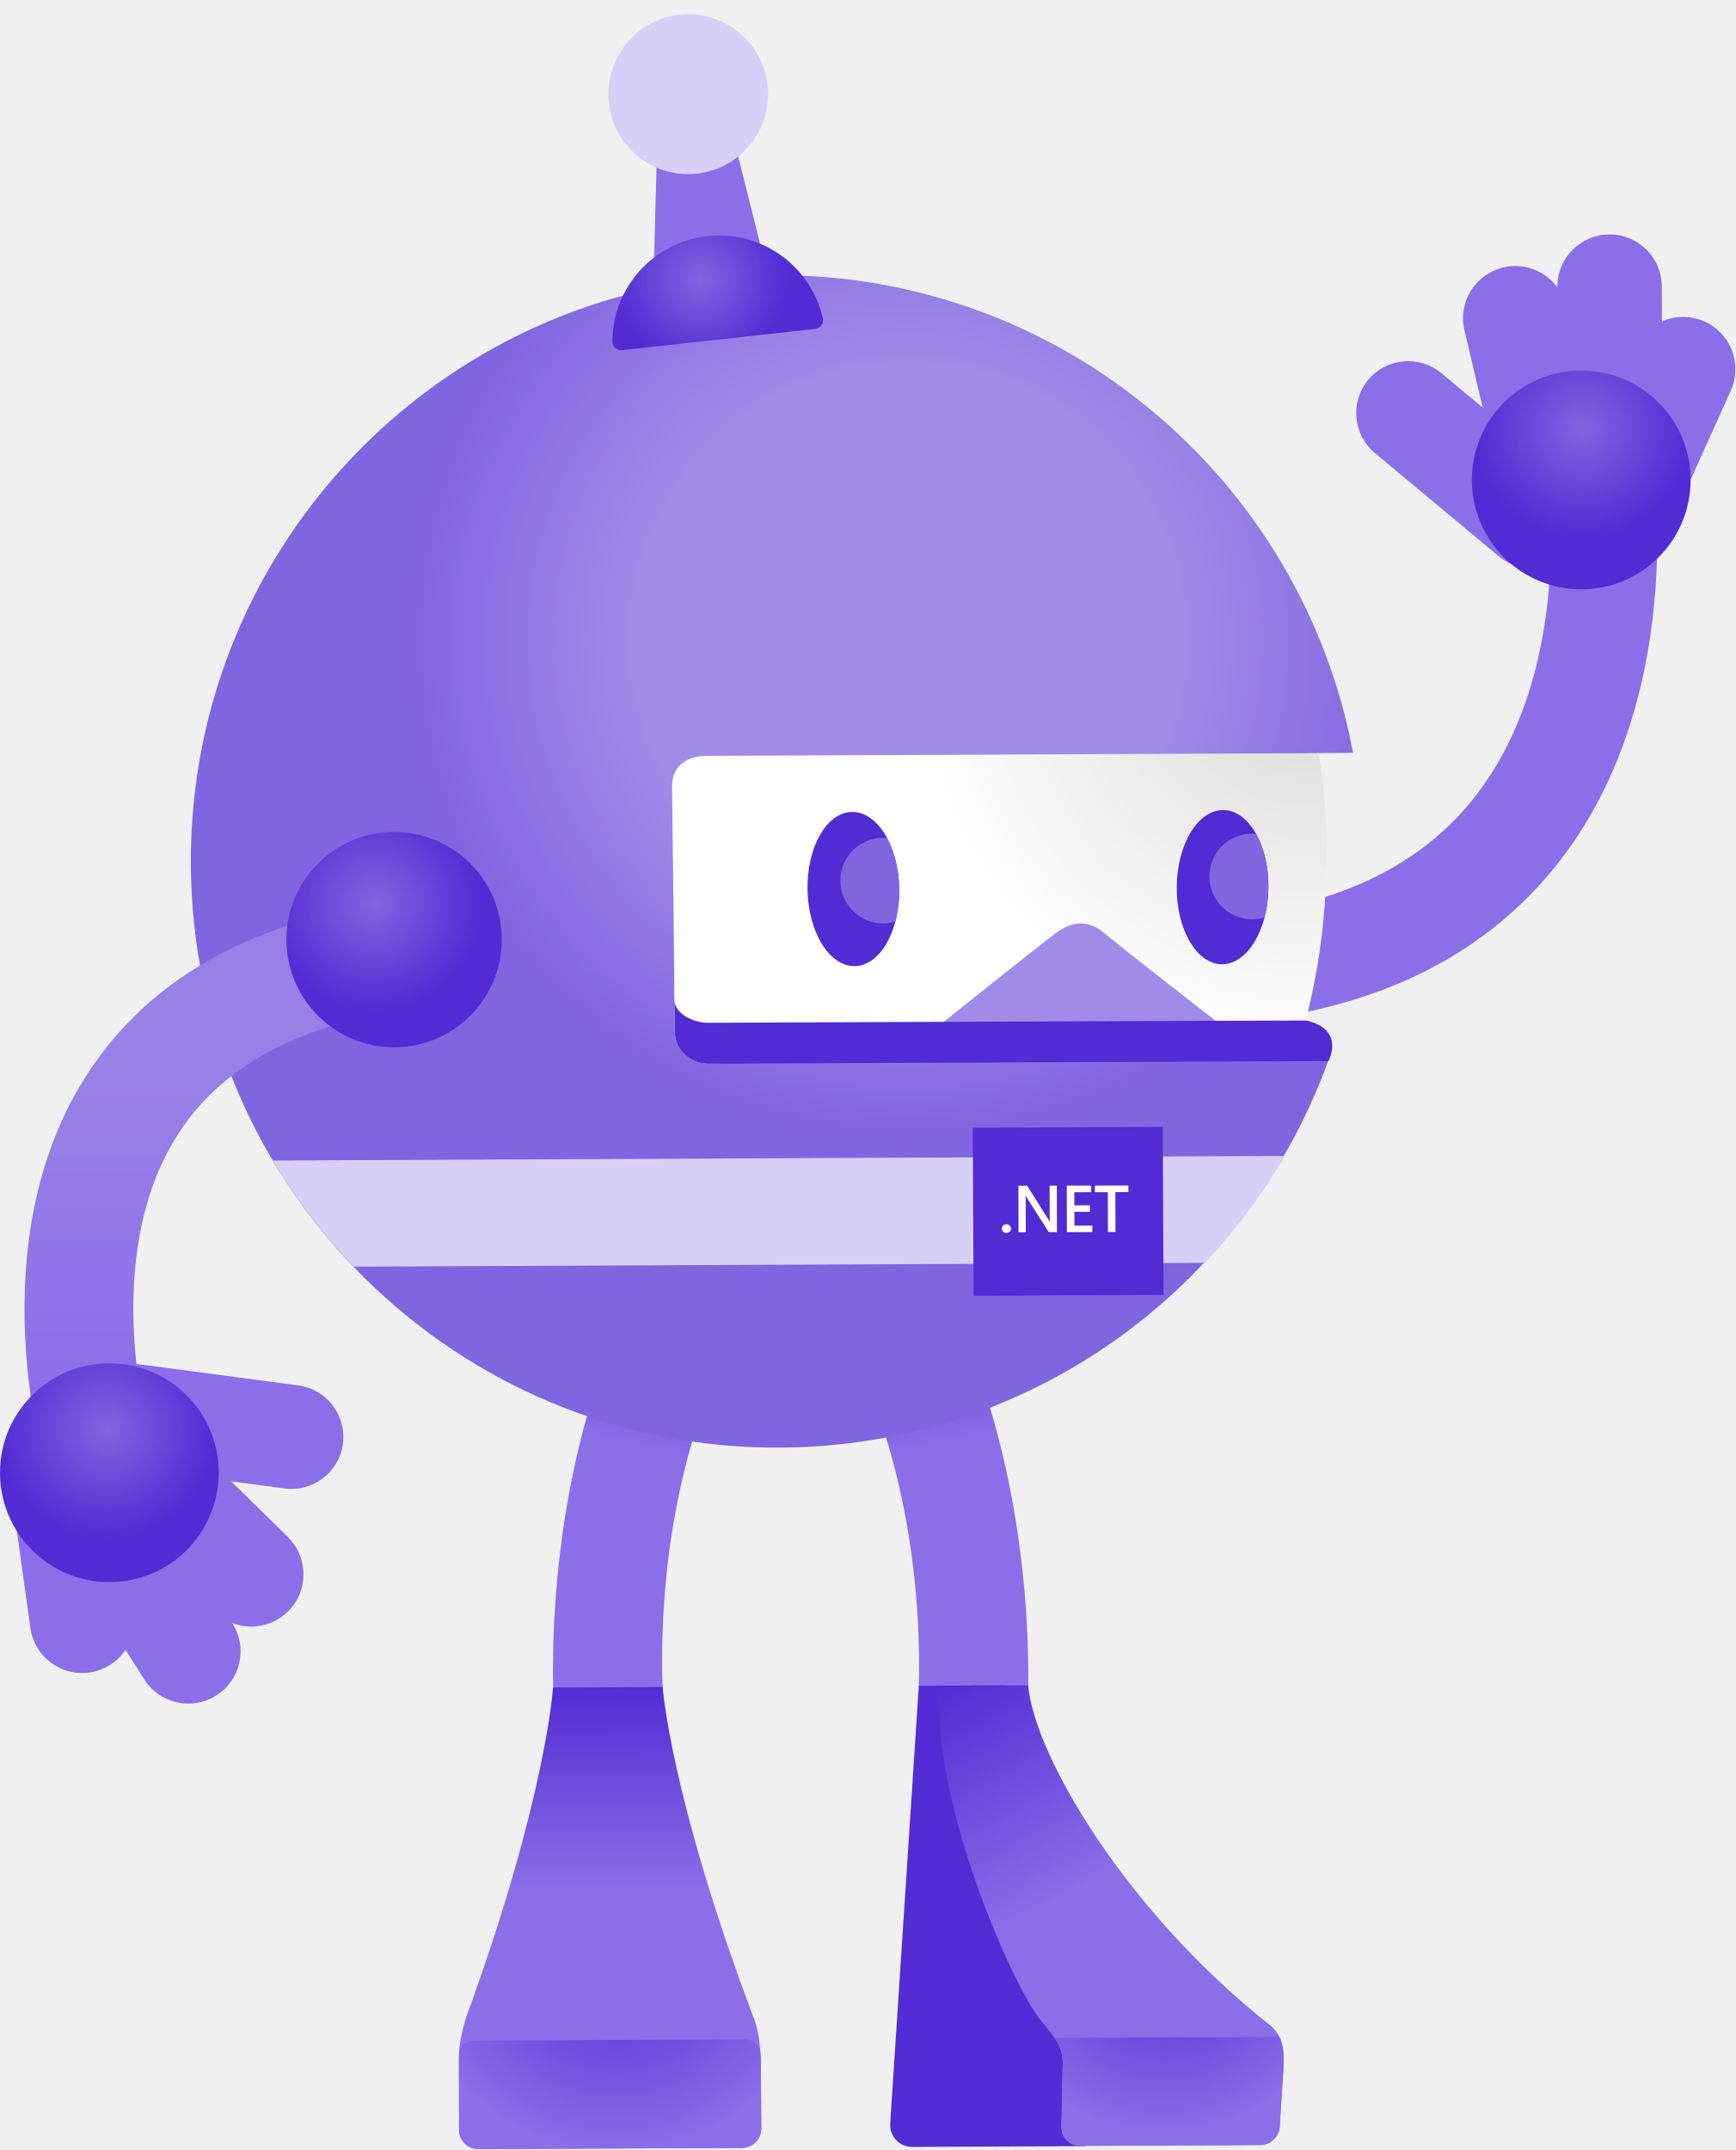
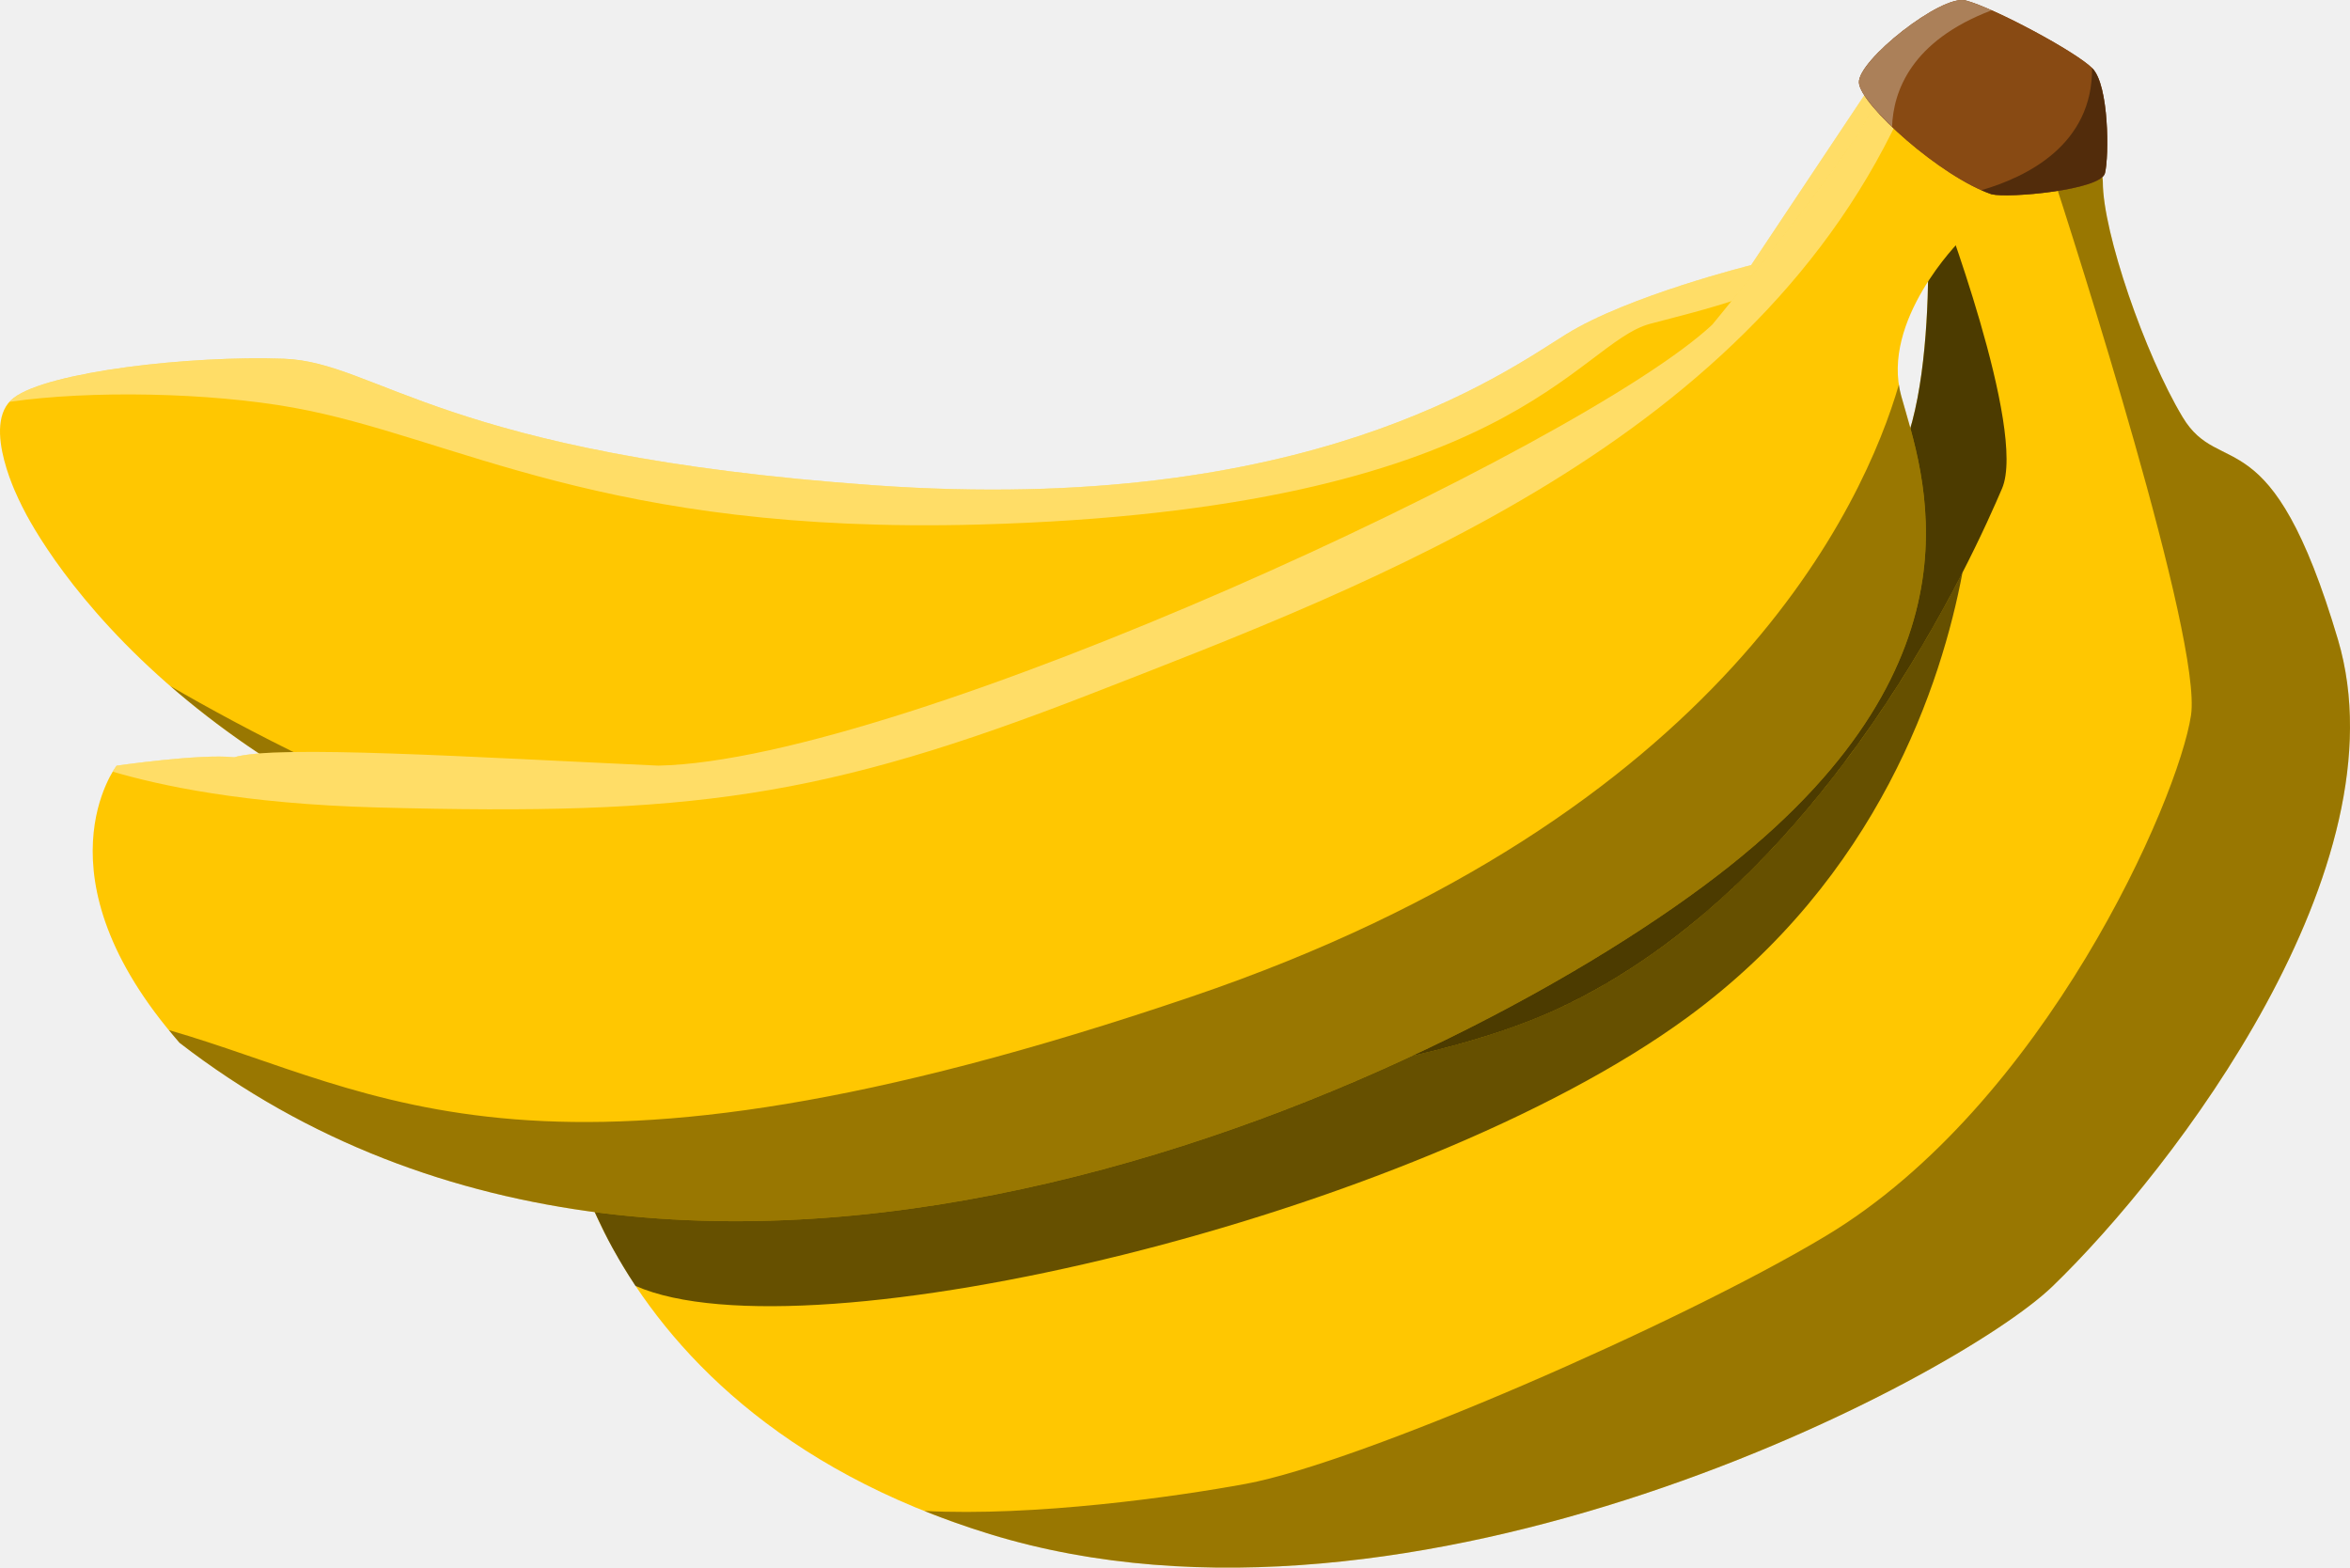
- <svg xmlns="http://www.w3.org/2000/svg" width="419" height="519" viewBox="0 0 419 519" fill="none">
-   <path d="M284.432 247.568L284.004 221.881C316.359 221.335 340.356 211.735 355.308 193.336C382.408 159.996 372.893 108.183 372.786 107.659L398.013 102.831C398.505 105.432 409.797 167.017 375.237 209.53C355.276 234.093 324.719 246.894 284.432 247.568Z" fill="#8A6FE8" />
-   <path d="M331.954 109.36L361.826 134.245C367.145 138.676 375.055 137.959 379.497 132.639C383.928 127.32 383.211 119.41 377.891 114.969L348.019 90.084C342.7 85.653 334.79 86.37 330.348 91.69C325.917 97.02 326.634 104.929 331.954 109.36Z" fill="#8A6FE8" />
-   <path d="M407.175 118.062L417.92 94.226C420.735 87.858 417.856 80.409 411.488 77.583C405.12 74.768 397.67 77.647 394.845 84.016L383.831 108.461L407.175 118.062Z" fill="#8A6FE8" />
-   <path d="M401.363 105.175L401.234 69.117C401.181 62.149 395.498 56.541 388.53 56.594C381.562 56.648 375.954 62.331 376.007 69.299L376.018 96.11L401.363 105.175Z" fill="#8A6FE8" />
-   <path d="M386.453 109.071L378.137 73.955C376.543 67.169 369.757 62.963 362.971 64.558C356.185 66.152 351.979 72.938 353.574 79.724L362.04 115.482L386.453 109.071Z" fill="#8A6FE8" />
-   <path d="M381.776 142.261C396.359 142.261 408.181 130.44 408.181 115.857C408.181 101.274 396.359 89.453 381.776 89.453C367.194 89.453 355.372 101.274 355.372 115.857C355.372 130.44 367.194 142.261 381.776 142.261Z" fill="url(#paint0_radial)" />
-   <path d="M248.267 406.979C248.513 384.727 245.345 339.561 222.376 301.736L199.922 315.372C220.76 349.675 222.323 389.715 221.841 407.182C221.798 408.627 235.263 409.933 248.267 406.979Z" fill="url(#paint1_linear)" />
-   <path d="M221.841 406.936L242.637 406.84L262.052 518.065L220.311 518.258C217.132 518.269 214.724 515.711 214.938 512.532L221.841 406.936Z" fill="#522CD5" />
-   <path d="M306.566 488.814C310.173 491.661 310.109 495.782 309.831 500.127L308.964 513.452C308.803 515.839 306.727 517.798 304.34 517.809L260.832 518.012C258.125 518.023 256.08 515.839 256.262 513.142L256.551 499.335C256.883 494.315 255.192 492.474 251.307 487.744C244.649 479.663 224.967 435.62 226.84 406.925L248.256 406.829C249.691 423.858 272.167 461.682 306.566 488.814Z" fill="url(#paint2_linear)" />
-   <path d="M309.82 500.127C310.023 497.088 310.077 494.176 308.889 491.715L254.635 491.961C256.134 494.166 256.765 496.092 256.562 499.314L256.273 513.121C256.091 515.828 258.146 518.012 260.843 517.99L304.34 517.798C306.727 517.787 308.803 515.828 308.964 513.442L309.82 500.127Z" fill="url(#paint3_radial)" />
-   <path d="M133.552 407.471C133.103 385.22 135.864 340.021 158.49 301.993L181.073 315.425C160.545 349.921 159.346 389.972 159.989 407.428C160.042 408.884 146.578 410.318 133.552 407.471Z" fill="url(#paint4_linear)" />
-   <path d="M110.798 497.152C110.765 494.187 111.204 491.575 112.457 487.23C131.882 434.132 133.52 407.364 133.52 407.364L159.999 407.246C159.999 407.246 161.819 433.512 181.716 486.427C183.289 490.195 183.471 493.641 183.674 496.831L183.792 513.816C183.803 516.374 181.716 518.483 179.158 518.494L177.873 518.504L116.781 518.782L115.496 518.793C112.927 518.804 110.83 516.728 110.819 514.159L110.798 497.152Z" fill="url(#paint5_linear)" />
-   <path d="M110.798 497.152C110.798 496.67 110.808 496.199 110.83 495.739C110.969 494.262 111.643 492.603 114.875 492.582L180.207 492.282C182.561 492.367 183.343 494.176 183.589 495.311C183.621 495.814 183.664 496.328 183.696 496.82L183.813 513.806C183.824 515.411 183.011 516.824 181.769 517.669C181.031 518.172 180.132 518.472 179.179 518.483L177.895 518.494L116.802 518.772L115.528 518.782C114.244 518.793 113.077 518.269 112.232 517.434C111.386 516.599 110.862 515.432 110.851 514.148L110.798 497.152Z" fill="url(#paint6_radial)" />
-   <path d="M314.979 246.348C324.162 210.407 318.008 181.777 318.008 181.777L326.452 181.734L326.656 181.574C314.262 115.75 256.326 66.099 186.949 66.42C108.796 66.773 45.723 130.424 46.077 208.577C46.43 286.731 110.08 349.803 188.234 349.45C249.905 349.172 302.178 309.474 321.304 254.343C321.872 251.999 321.797 247.804 314.979 246.348Z" fill="url(#paint7_radial)" />
-   <path d="M310.237 279.035L65.877 280.148C71.4 289.428 77.95 298.012 85.367 305.761L290.972 304.829C298.336 297.005 304.8 288.368 310.237 279.035Z" fill="#D8CFF7" />
-   <path d="M235.062 312.794L280.924 312.585L280.74 272.021L234.877 272.23L235.062 312.794Z" fill="#512BD4" />
-   <path d="M243.001 297.626C242.691 297.626 242.434 297.53 242.22 297.327C242.006 297.123 241.899 296.866 241.899 296.588C241.899 296.299 242.006 296.042 242.22 295.839C242.434 295.625 242.691 295.528 243.001 295.528C243.312 295.528 243.568 295.635 243.782 295.839C243.996 296.042 244.114 296.299 244.114 296.588C244.114 296.877 244.007 297.123 243.793 297.327C243.568 297.519 243.312 297.626 243.001 297.626Z" fill="white" />
-   <path d="M255.192 297.434H253.212L247.967 289.203C247.839 289 247.721 288.775 247.636 288.55H247.593C247.636 288.786 247.657 289.299 247.657 290.091L247.668 297.444H245.912L245.891 286.228H247.999L253.062 294.265C253.276 294.597 253.415 294.833 253.479 294.95H253.511C253.458 294.651 253.437 294.148 253.437 293.441L253.426 286.217H255.17L255.192 297.434Z" fill="white" />
-   <path d="M263.733 297.412L257.589 297.423L257.568 286.206L263.465 286.195V287.779L259.387 287.79L259.398 290.969L263.155 290.958V292.532L259.398 292.542L259.409 295.86L263.733 295.85V297.412Z" fill="white" />
-   <path d="M272.445 287.758L269.298 287.769L269.32 297.401H267.5L267.479 287.769L264.343 287.779V286.195L272.434 286.174L272.445 287.758Z" fill="white" />
-   <path d="M315.279 246.337C324.355 210.836 318.457 182.483 318.308 181.798L171.484 182.462C171.484 182.462 162.226 181.563 162.268 190.018C162.311 198.463 162.761 222.341 162.878 248.746C162.9 254.172 167.363 256.773 170.863 256.751C170.874 256.751 311.618 252.213 315.279 246.337Z" fill="url(#paint8_radial)" />
-   <path d="M227.685 246.798C227.685 246.798 250.183 228.827 254.571 225.499C258.959 222.17 262.812 221.977 266.869 225.445C270.925 228.913 293.616 246.498 293.616 246.498L227.685 246.798Z" fill="#A08BE8" />
-   <path d="M320.748 256.141C320.748 256.141 324.943 248.414 315.279 246.348C315.289 246.305 170.927 246.894 170.927 246.894C167.566 246.905 163.232 244.925 162.846 241.671C162.857 244.004 162.878 246.369 162.889 248.756C162.91 253.68 166.582 256.27 169.878 256.698C170.21 256.73 170.542 256.773 170.874 256.773L180.742 256.73L320.748 256.141Z" fill="#512BD4" />
-   <path d="M206.4 233.214C212.511 233.095 217.302 224.667 217.102 214.39C216.901 204.112 211.785 195.878 205.674 195.997C199.563 196.116 194.772 204.544 194.973 214.821C195.173 225.099 200.289 233.333 206.4 233.214Z" fill="#512BD4" />
-   <path d="M306.249 214.267C306.356 203.989 301.488 195.605 295.377 195.541C289.266 195.478 284.225 203.758 284.118 214.037C284.011 224.315 288.878 232.699 294.99 232.763C301.101 232.826 306.142 224.545 306.249 214.267Z" fill="#512BD4" />
-   <path d="M205.905 205.291C208.152 203.022 211.192 202.016 214.157 202.262C215.912 205.495 217.014 209.733 217.111 214.389C217.164 217.3 216.811 220.04 216.158 222.513C212.669 223.519 208.752 222.662 205.979 219.922C201.912 215.909 201.88 209.348 205.905 205.291Z" fill="#8065E0" />
-   <path d="M294.996 204.285C297.255 202.016 300.294 200.999 303.259 201.256C305.164 204.628 306.309 209.209 306.256 214.239C306.224 216.808 305.892 219.259 305.303 221.485C301.793 222.523 297.843 221.678 295.061 218.916C291.004 214.892 290.972 208.342 294.996 204.285Z" fill="#8065E0" />
-   <path d="M11.634 357.017C10.917 354.716 -5.726 300.141 21.32 258.903C36.947 235.078 63.308 221.035 99.666 217.15L102.449 243.276C74.343 246.273 54.468 256.345 43.358 273.202C23.097 303.941 36.572 348.733 36.711 349.183L11.634 357.017Z" fill="url(#paint9_linear)" />
-   <path d="M95.15 252.802C109.502 252.802 121.137 241.167 121.137 226.815C121.137 212.463 109.502 200.828 95.15 200.828C80.798 200.828 69.163 212.463 69.163 226.815C69.163 241.167 80.798 252.802 95.15 252.802Z" fill="url(#paint10_radial)" />
-   <path d="M72.01 334.434L33.468 329.307C26.597 328.397 20.293 333.214 19.372 340.085C18.463 346.956 23.279 353.26 30.15 354.181L68.692 359.308C75.563 360.217 81.867 355.401 82.788 348.53C83.698 341.658 78.871 335.344 72.01 334.434Z" fill="#8A6FE8" />
-   <path d="M3.735 367.185L7.353 393.076C8.37 399.968 14.77 404.731 21.663 403.725C28.556 402.708 33.319 396.308 32.312 389.415L28.598 362.861L3.735 367.185Z" fill="#8A6FE8" />
-   <path d="M15.519 374.988L34.849 405.427C38.606 411.292 46.408 413.005 52.273 409.248C58.139 405.491 59.851 397.689 56.094 391.823L41.795 369.144L15.519 374.988Z" fill="#8A6FE8" />
-   <path d="M26.051 363.739L51.803 389.019C56.769 393.911 64.753 393.846 69.644 388.88C74.536 383.914 74.472 375.929 69.516 371.038L43.294 345.297L26.051 363.739Z" fill="#8A6FE8" />
-   <path d="M26.404 381.912C40.987 381.912 52.809 370.091 52.809 355.508C52.809 340.925 40.987 329.104 26.404 329.104C11.822 329.104 0 340.925 0 355.508C0 370.091 11.822 381.912 26.404 381.912Z" fill="url(#paint11_radial)" />
-   <path d="M184.73 63.631L157.819 66.589L158.561 38.541L177.888 36.418L184.73 63.631Z" fill="#8A6FE8" />
-   <path d="M170.018 41.647C180.455 39.521 187.193 29.336 185.067 18.899C182.941 8.461 172.757 1.723 162.319 3.849C151.882 5.975 145.144 16.16 147.27 26.598C149.396 37.035 159.58 43.773 170.018 41.647Z" fill="#D8CFF7" />
-   <path d="M196.885 79.385C198.102 79.246 198.948 78.091 198.684 76.9C195.851 64.282 183.923 55.538 170.773 56.993C157.622 58.437 147.886 69.573 147.865 82.499C147.863 83.723 148.949 84.66 150.168 84.532L196.885 79.385Z" fill="url(#paint12_radial)" />
-   <defs>
-     <radialGradient id="paint0_radial" cx="0" cy="0" r="1" gradientUnits="userSpaceOnUse" gradientTransform="translate(382.004 103.457) scale(26.4058)">
-       <stop stop-color="#8065E0" />
-       <stop offset="1" stop-color="#512BD4" />
-     </radialGradient>
-     <linearGradient id="paint1_linear" x1="214.439" y1="303.482" x2="236.702" y2="409.505" gradientUnits="userSpaceOnUse">
-       <stop stop-color="#522CD5" />
-       <stop offset="0.44" stop-color="#8A6FE8" />
-     </linearGradient>
-     <linearGradient id="paint2_linear" x1="231.673" y1="404.144" x2="297.805" y2="522.048" gradientUnits="userSpaceOnUse">
-       <stop stop-color="#522CD5" />
-       <stop offset="0.44" stop-color="#8A6FE8" />
-     </linearGradient>
-     <radialGradient id="paint3_radial" cx="0" cy="0" r="1" gradientUnits="userSpaceOnUse" gradientTransform="translate(280.957 469.555) rotate(-0.260742) scale(45.8326)">
-       <stop offset="0.034" stop-color="#522CD5" />
-       <stop offset="0.996" stop-color="#8A6FE8" />
-     </radialGradient>
-     <linearGradient id="paint4_linear" x1="166.061" y1="303.491" x2="144.763" y2="409.709" gradientUnits="userSpaceOnUse">
-       <stop stop-color="#522CD5" />
-       <stop offset="0.44" stop-color="#8A6FE8" />
-     </linearGradient>
-     <linearGradient id="paint5_linear" x1="146.739" y1="407.302" x2="147.246" y2="518.627" gradientUnits="userSpaceOnUse">
-       <stop stop-color="#522CD5" />
-       <stop offset="0.44" stop-color="#8A6FE8" />
-     </linearGradient>
-     <radialGradient id="paint6_radial" cx="0" cy="0" r="1" gradientUnits="userSpaceOnUse" gradientTransform="translate(148.63 470.023) rotate(179.739) scale(50.2476)">
-       <stop offset="0.034" stop-color="#522CD5" />
-       <stop offset="0.996" stop-color="#8A6FE8" />
-     </radialGradient>
-     <radialGradient id="paint7_radial" cx="0" cy="0" r="1" gradientUnits="userSpaceOnUse" gradientTransform="translate(219.219 153.929) rotate(179.739) scale(140.935)">
-       <stop offset="0.474" stop-color="#A08BE8" />
-       <stop offset="0.862" stop-color="#8065E0" />
-     </radialGradient>
-     <radialGradient id="paint8_radial" cx="0" cy="0" r="1" gradientUnits="userSpaceOnUse" gradientTransform="translate(314.861 158.738) rotate(179.739) scale(146.053)">
-       <stop offset="0.093" stop-color="#E1DFDD" />
-       <stop offset="0.657" stop-color="white" />
-     </radialGradient>
-     <linearGradient id="paint9_linear" x1="54.185" y1="217.159" x2="54.185" y2="357.022" gradientUnits="userSpaceOnUse">
-       <stop offset="0.334" stop-color="#9780E6" />
-       <stop offset="0.849" stop-color="#8A6FE8" />
-     </linearGradient>
-     <radialGradient id="paint10_radial" cx="0" cy="0" r="1" gradientUnits="userSpaceOnUse" gradientTransform="translate(90.3494 218.071) rotate(-0.260742) scale(25.9924)">
-       <stop stop-color="#8065E0" />
-       <stop offset="1" stop-color="#512BD4" />
-     </radialGradient>
-     <radialGradient id="paint11_radial" cx="0" cy="0" r="1" gradientUnits="userSpaceOnUse" gradientTransform="translate(25.805 345.043) scale(26.4106)">
-       <stop stop-color="#8065E0" />
-       <stop offset="1" stop-color="#512BD4" />
-     </radialGradient>
-     <radialGradient id="paint12_radial" cx="0" cy="0" r="1" gradientUnits="userSpaceOnUse" gradientTransform="translate(169.113 67.3662) rotate(-32.2025) scale(21.0773)">
-       <stop stop-color="#8065E0" />
-       <stop offset="1" stop-color="#512BD4" />
-     </radialGradient>
-   </defs>
+ <svg xmlns="http://www.w3.org/2000/svg" width="559.625" height="373.296" id="svg2" version="1.0">
+   <defs id="defs4" />
+   <g id="layer1" transform="translate(-66.38047,-391.3222)">
+     <g id="g9893">
+       <path transform="translate(-17.85713,318.6479)" id="path17976" d="M 543,119 C 543,119 547,177 531,189 C 515,201 397,320 397,320 L 419,345 L 562,248 L 573,121 L 543,119 z " style="fill:#ffc701;fill-opacity:1;fill-rule:evenodd;stroke:none;stroke-width:1px;stroke-linecap:butt;stroke-linejoin:miter;stroke-opacity:1" />
+       <path id="path18863" d="M 525.142,437.648 C 525.142,437.648 529.142,495.648 513.142,507.648 C 497.142,519.648 379.142,638.648 379.142,638.648 L 401.142,663.648 L 544.142,566.648 L 555.142,439.648 L 525.142,437.648 z " style="opacity:0.7;fill:black;fill-opacity:1;fill-rule:evenodd;stroke:none;stroke-width:1px;stroke-linecap:butt;stroke-linejoin:miter;stroke-opacity:1" />
+     </g>
+     <g id="g2783">
+       <path id="path6424" d="M 519.911,399.654 L 483.387,454.453 C 483.387,454.453 454.126,461.721 439.294,470.941 C 424.463,480.162 377.858,514.191 274.748,506.891 C 171.638,499.59 156.322,477.557 133.976,476.751 C 111.63,475.945 77.838,479.827 69.647,486.065 C 61.456,492.303 71.25,511.094 71.25,511.094 C 71.25,511.094 101.217,578.495 210.306,606.149 C 319.394,633.803 448.545,576.707 448.545,576.707 L 538.742,411.074 L 519.911,399.654 z " style="fill:#ffc701;fill-opacity:1;fill-rule:evenodd;stroke:none;stroke-width:2;stroke-linecap:butt;stroke-linejoin:miter;stroke-miterlimit:4;stroke-dasharray:none;stroke-opacity:1" />
+       <path id="path1895" d="M 517.005,404.01 L 483.38,454.447 C 483.38,454.447 454.118,461.727 439.286,470.947 C 424.455,480.168 377.865,514.185 274.755,506.885 C 171.645,499.584 156.32,477.566 133.974,476.76 C 111.628,475.953 77.852,479.834 69.661,486.072 C 69.29,486.355 68.962,486.678 68.661,487.01 C 87.946,484.212 116.375,484.781 136.38,488.416 C 174.771,495.393 209.978,518.656 299.505,516.228 C 426.737,512.74 441.665,473.103 459.38,468.416 C 484.008,461.9 530.484,452.346 517.005,404.01 z " style="fill:white;fill-opacity:1;fill-rule:evenodd;stroke:none;stroke-width:2;stroke-linecap:butt;stroke-linejoin:miter;stroke-miterlimit:4;stroke-dasharray:none;stroke-opacity:1;opacity:0.4" />
+       <path id="path9086" d="M 106.962,554.708 C 128.494,573.415 161.443,593.763 210.306,606.149 C 222.07,609.131 234.076,611.111 246.119,612.3 L 284.832,604.453 C 220.542,614.517 142.316,575.188 106.962,554.708 z " style="opacity:0.4;fill:black;fill-opacity:1;fill-rule:evenodd;stroke:none;stroke-width:1px;stroke-linecap:butt;stroke-linejoin:miter;stroke-opacity:1" />
+     </g>
+     <g id="g9941">
+       <path transform="translate(-17.85713,318.6479)" id="path12644" d="M 546,120 C 546,120 567,175 561,189 C 555,203 520,283 455,313 C 390,343 223,339 219,331 C 215,323 219,407 320,438 C 421,469 550.089,401.093 573,379 C 602,351 657,279 641,225 C 625,171 613,187 604,172 C 595,157 585,128 585,116 C 585,104 547,120 546,120 z " style="opacity:1;fill:#ffc701;fill-opacity:1;fill-rule:evenodd;stroke:none;stroke-width:2;stroke-linecap:butt;stroke-linejoin:miter;stroke-miterlimit:4;stroke-dasharray:none;stroke-opacity:1" />
+       <path id="path8981" d="M 533.724,527.638 C 518.53,557.285 486.499,608.852 437.131,631.638 C 372.131,661.638 205.131,657.638 201.131,649.638 C 200.131,647.638 199.646,651.403 201.037,658.638 L 201.068,658.763 L 203.131,665.638 C 203.131,665.638 202.968,665.653 202.756,665.731 C 202.859,666.093 202.988,666.486 203.099,666.856 C 203.246,667.346 203.377,667.821 203.537,668.325 C 203.825,669.232 204.173,670.186 204.506,671.138 C 204.617,671.457 204.701,671.782 204.818,672.106 C 205.044,672.735 205.322,673.367 205.568,674.013 C 205.852,674.755 206.101,675.499 206.412,676.263 C 206.632,676.805 206.896,677.366 207.131,677.919 C 207.446,678.658 207.758,679.381 208.099,680.138 C 208.262,680.498 208.431,680.867 208.599,681.231 C 209.691,683.593 210.89,686.024 212.256,688.513 C 212.291,688.577 212.345,688.635 212.381,688.7 C 212.397,688.729 212.396,688.765 212.412,688.794 C 212.774,689.448 213.155,690.101 213.537,690.763 C 213.572,690.824 213.595,690.889 213.631,690.95 C 214.034,691.646 214.454,692.341 214.881,693.044 C 215.336,693.795 215.805,694.568 216.287,695.325 C 216.295,695.337 216.31,695.344 216.318,695.356 C 216.78,696.081 217.238,696.814 217.724,697.544 C 217.728,697.549 217.752,697.539 217.756,697.544 C 258.555,715.446 403.224,681.106 468.131,633.638 C 513.821,600.222 528.807,553.796 533.724,527.638 z " style="opacity:0.6;fill:black;fill-opacity:1;fill-rule:evenodd;stroke:none;stroke-width:2;stroke-linecap:butt;stroke-linejoin:miter;stroke-miterlimit:4;stroke-dasharray:none;stroke-opacity:1" />
+       <path id="path17089" d="M 559.799,430.179 C 558.185,430.207 556.385,430.422 554.487,430.741 C 560.758,449.996 590.834,543.708 588.143,561.648 C 585.143,581.648 553.309,654.348 501.143,685.648 C 466.143,706.648 390.143,739.648 363.143,744.648 C 346.056,747.812 312.616,752.465 286.487,751.116 C 291.435,753.1 296.632,754.956 302.143,756.648 C 403.143,787.648 532.232,719.74 555.143,697.648 C 584.143,669.648 639.143,597.648 623.143,543.648 C 607.143,489.648 595.143,505.648 586.143,490.648 C 577.143,475.648 567.143,446.648 567.143,434.648 C 567.143,431.273 564.143,430.103 559.799,430.179 z " style="opacity:0.4;fill:black;fill-opacity:1;fill-rule:evenodd;stroke:none;stroke-width:1px;stroke-linecap:butt;stroke-linejoin:miter;stroke-opacity:1" />
+     </g>
+     <g id="g9903">
+       <path id="path1933" d="M 533.143,448.648 C 533.143,448.648 514.143,467.648 519.143,485.648 C 524.143,503.648 541.143,547.648 478.143,597.648 C 415.143,647.648 232.143,734.648 109.143,639.648 C 74.143,599.648 94.143,573.648 94.143,573.648 C 94.143,573.648 114.13,570.758 122.143,571.648 C 132.143,568.648 179.143,571.648 223.143,573.648 C 282.053,572.49 443.143,497.648 474.143,468.648 C 474.143,468.648 512.143,422.648 513.143,414.648 C 514.143,406.648 540.143,430.648 541.143,437.648 C 542.143,444.648 533.143,447.648 533.143,448.648 z " style="fill:#ffc701;fill-opacity:1;fill-rule:evenodd;stroke:none;stroke-width:2;stroke-linecap:butt;stroke-linejoin:miter;stroke-miterlimit:4;stroke-dasharray:none;stroke-opacity:1" />
+       <path id="path7201" d="M 514.6,413.045 C 513.792,413.14 513.257,413.638 513.132,414.638 C 512.132,422.638 474.132,468.638 474.132,468.638 C 443.132,497.638 282.042,572.481 223.132,573.638 C 179.132,571.638 132.132,568.638 122.132,571.638 C 114.119,570.748 94.132,573.638 94.132,573.638 C 94.132,573.638 93.766,574.166 93.225,575.076 C 104.184,578.283 124.126,582.75 156.382,583.607 C 230.772,585.584 262.007,581.545 326.507,556.42 C 394.137,530.075 484.824,496.22 520.382,415.357 C 517.971,413.817 515.901,412.891 514.6,413.045 z " style="opacity:0.4;fill:white;fill-opacity:1;fill-rule:evenodd;stroke:none;stroke-width:2;stroke-linecap:butt;stroke-linejoin:miter;stroke-miterlimit:4;stroke-dasharray:none;stroke-opacity:1" />
+       <path id="path4646" d="M 518.581,482.898 C 510.395,511.033 477.266,585.474 350.143,628.648 C 194.697,681.441 156.818,651.083 106.612,636.617 C 107.431,637.615 108.254,638.632 109.143,639.648 C 232.143,734.648 415.143,647.648 478.143,597.648 C 541.143,547.648 524.143,503.648 519.143,485.648 C 518.889,484.731 518.716,483.817 518.581,482.898 z " style="opacity:0.4;fill:black;fill-opacity:1;fill-rule:evenodd;stroke:none;stroke-width:1px;stroke-linecap:butt;stroke-linejoin:miter;stroke-opacity:1" />
+     </g>
+     <g id="g9946">
+       <path id="path23294" d="M 534.474,391.425 C 528.724,389.925 508.716,405.729 509.068,411.02 C 509.42,416.304 528.535,433.436 540.643,437.574 C 544.643,438.574 566.643,436.574 567.643,432.574 C 568.643,428.574 568.643,411.574 564.643,407.574 C 560.643,403.574 541.164,393.171 534.474,391.425 z " style="fill:#884a13;fill-opacity:1;fill-rule:evenodd;stroke:none;stroke-width:4;stroke-linecap:butt;stroke-linejoin:miter;stroke-miterlimit:4;stroke-dasharray:none;stroke-opacity:1" />
+       <path id="path22407" d="M 534.474,391.425 C 528.724,389.925 508.716,405.729 509.069,411.02 C 509.42,416.304 528.535,433.436 540.643,437.574 C 544.643,438.574 566.643,436.574 567.643,432.574 C 568.643,428.574 568.643,411.574 564.643,407.574 C 560.643,403.574 541.164,393.17 534.474,391.425 z " style="fill:#884a13;fill-opacity:1;fill-rule:evenodd;stroke:none;stroke-width:1px;stroke-linecap:butt;stroke-linejoin:miter;stroke-opacity:1" />
+       <path id="path25958" d="M 533.237,391.335 C 526.302,391.855 508.75,406.063 509.08,411.023 C 509.222,413.148 512.419,417.18 516.955,421.523 C 517.242,413.185 521.379,401.088 540.674,393.773 C 538.178,392.666 536.001,391.824 534.487,391.429 C 534.127,391.335 533.699,391.301 533.237,391.335 z " style="opacity:0.3;fill:white;fill-opacity:1;fill-rule:evenodd;stroke:none;stroke-width:1px;stroke-linecap:butt;stroke-linejoin:miter;stroke-opacity:1" />
+       <path id="path26854" d="M 564.581,407.523 C 564.733,425.781 549.047,433.481 538.206,436.616 C 539.041,436.986 539.86,437.317 540.643,437.585 C 544.643,438.585 566.643,436.585 567.643,432.585 C 568.643,428.585 568.643,411.585 564.643,407.585 C 564.626,407.568 564.599,407.54 564.581,407.523 z " style="opacity:0.4;fill:black;fill-opacity:1;fill-rule:evenodd;stroke:none;stroke-width:1px;stroke-linecap:butt;stroke-linejoin:miter;stroke-opacity:1" />
+     </g>
+   </g>
</svg>
